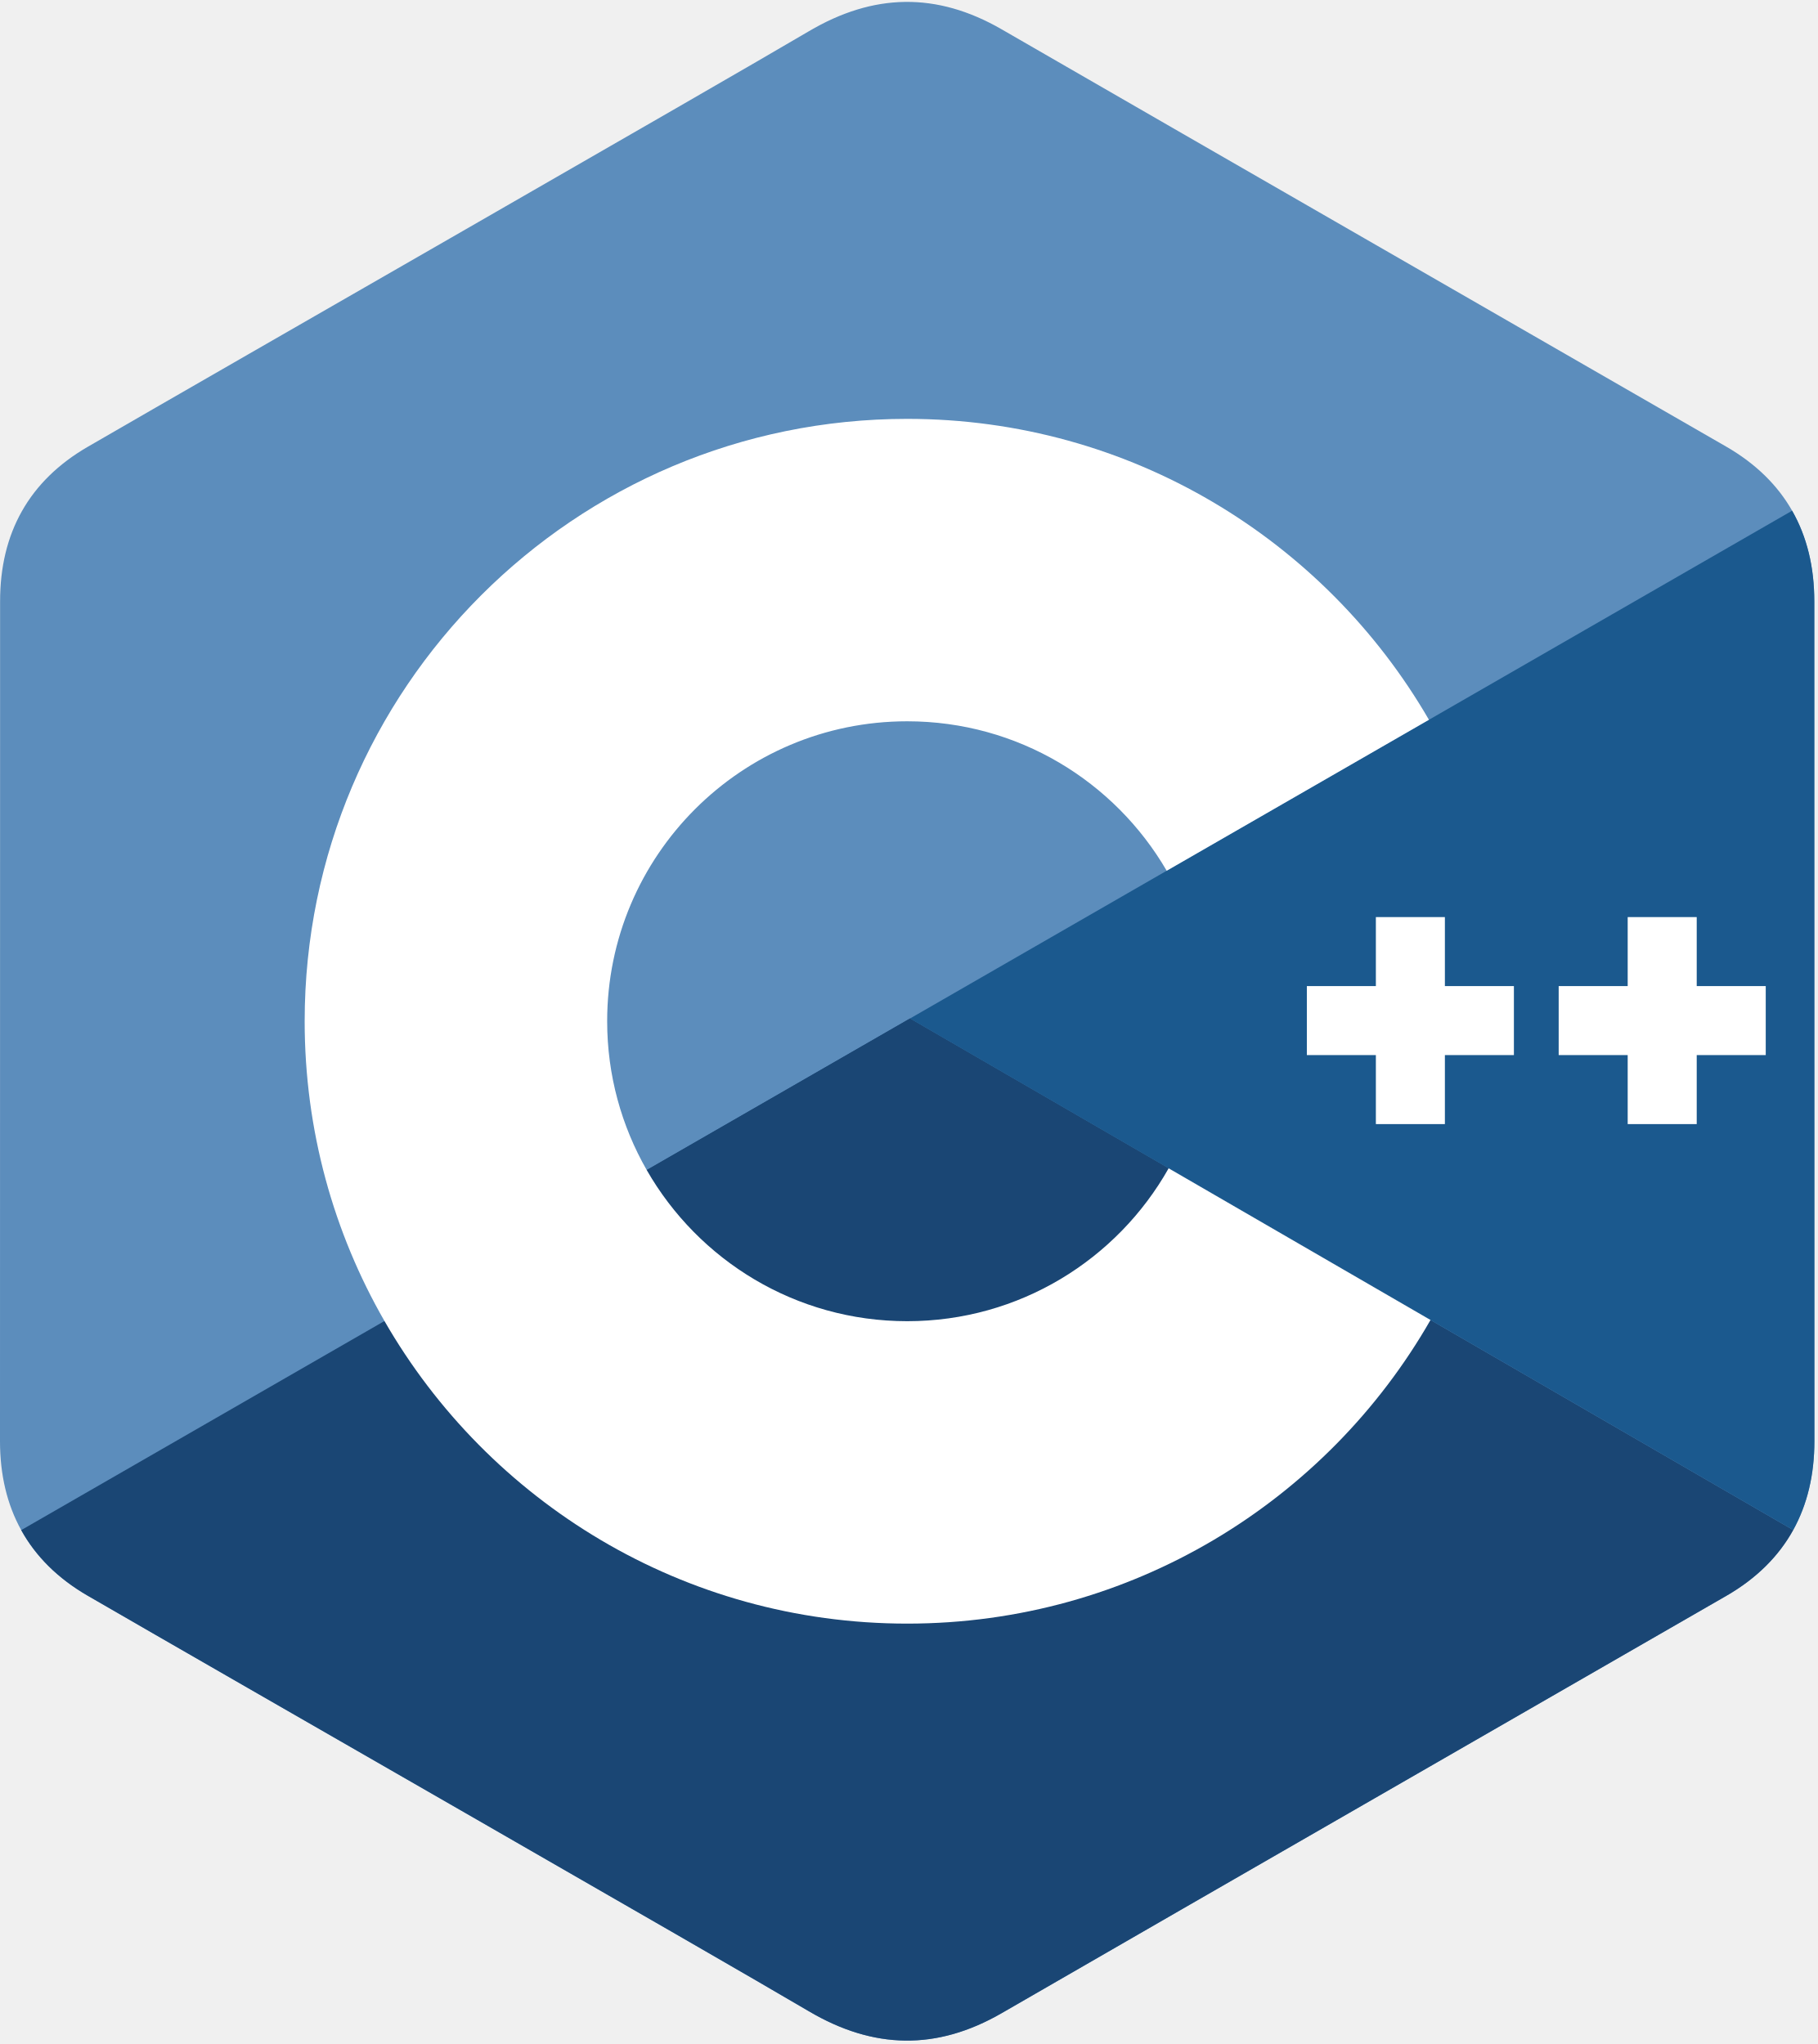
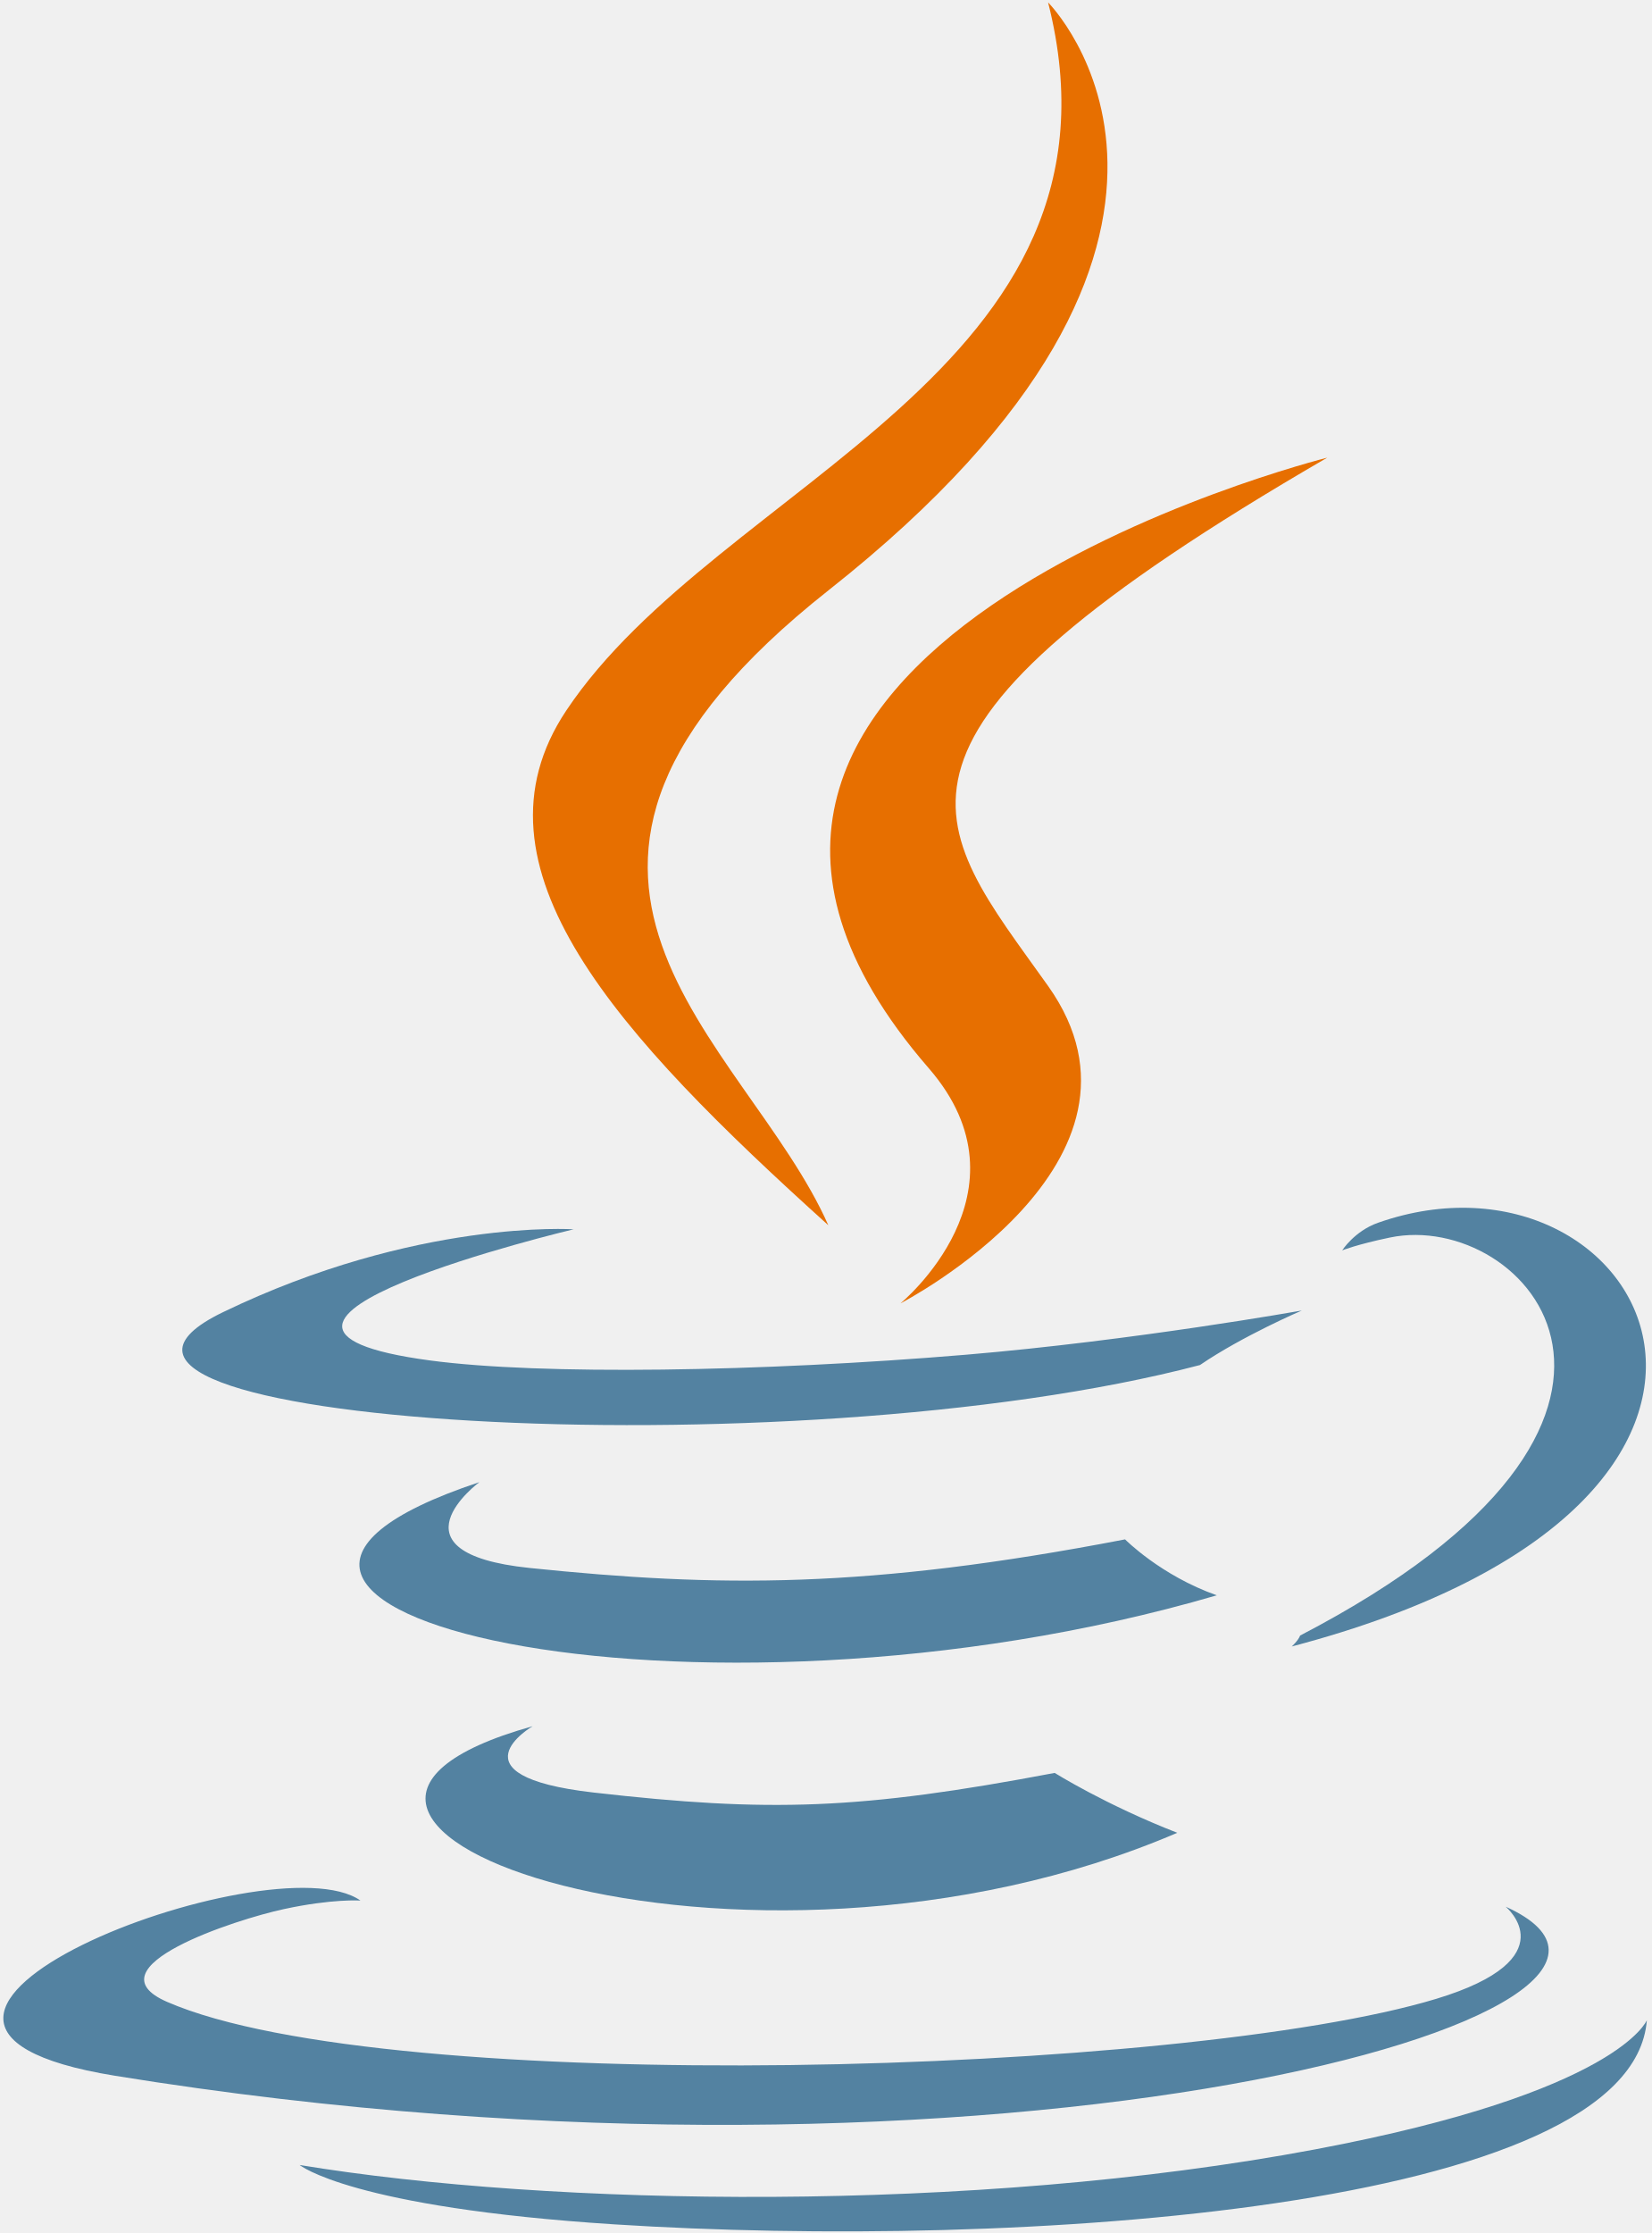
- <svg xmlns="http://www.w3.org/2000/svg" width="256px" height="288px" viewBox="0 0 256 288" version="1.1" preserveAspectRatio="xMidYMid">
+ <svg xmlns="http://www.w3.org/2000/svg" width="256px" height="346px" viewBox="0 0 256 346" version="1.1" preserveAspectRatio="xMidYMid">
  <g>
-     <path d="M255.569,84.72 C255.567,79.89 254.534,75.622 252.445,71.959 C250.393,68.357 247.32,65.338 243.198,62.951 C209.173,43.332 175.115,23.773 141.101,4.134 C131.931,-1.16 123.04,-0.967 113.938,4.403 C100.395,12.39 32.59,51.237 12.385,62.94 C4.064,67.757 0.015,75.129 0.013,84.711 C0,124.166 0.013,163.62 0,203.076 C0.002,207.8 0.991,211.985 2.988,215.593 C5.041,219.304 8.157,222.406 12.374,224.847 C32.58,236.55 100.394,275.394 113.934,283.383 C123.04,288.756 131.931,288.948 141.104,283.652 C175.119,264.012 209.179,244.454 243.209,224.835 C247.426,222.395 250.542,219.291 252.595,215.583 C254.589,211.975 255.58,207.79 255.582,203.065 C255.582,203.065 255.582,124.176 255.569,84.72" fill="#5C8DBC" />
-     <path d="M128.182,143.509 L2.988,215.593 C5.041,219.304 8.157,222.406 12.374,224.847 C32.58,236.55 100.394,275.394 113.934,283.383 C123.04,288.756 131.931,288.948 141.104,283.652 C175.119,264.012 209.179,244.454 243.209,224.835 C247.426,222.395 250.542,219.291 252.595,215.583 L128.182,143.509" fill="#1A4674" />
-     <path d="M91.101,164.861 C98.386,177.579 112.081,186.157 127.791,186.157 C143.598,186.157 157.371,177.47 164.619,164.616 L128.182,143.509 L91.101,164.861" fill="#1A4674" />
-     <path d="M255.569,84.72 C255.567,79.89 254.534,75.622 252.445,71.959 L128.182,143.509 L252.595,215.583 C254.589,211.975 255.58,207.79 255.582,203.065 C255.582,203.065 255.582,124.176 255.569,84.72" fill="#1B598E" />
-     <path d="M248.728,148.661 L239.006,148.661 L239.006,158.385 L229.282,158.385 L229.282,148.661 L219.561,148.661 L219.561,138.94 L229.282,138.94 L229.282,129.218 L239.006,129.218 L239.006,138.94 L248.728,138.94 L248.728,148.661" fill="#FFFFFF" />
-     <path d="M213.253,148.661 L203.532,148.661 L203.532,158.385 L193.81,158.385 L193.81,148.661 L184.088,148.661 L184.088,138.94 L193.81,138.94 L193.81,129.218 L203.532,129.218 L203.532,138.94 L213.253,138.94 L213.253,148.661" fill="#FFFFFF" />
-     <path d="M164.619,164.616 C157.371,177.47 143.598,186.157 127.791,186.157 C112.081,186.157 98.386,177.579 91.101,164.861 C87.562,158.681 85.527,151.526 85.527,143.893 C85.527,120.552 104.45,101.63 127.791,101.63 C143.4,101.63 157.023,110.101 164.344,122.689 L201.285,101.417 C186.602,76.071 159.189,59.019 127.791,59.019 C80.915,59.019 42.916,97.019 42.916,143.893 C42.916,159.271 47.007,173.692 54.157,186.131 C68.803,211.611 96.294,228.768 127.791,228.768 C159.346,228.768 186.88,211.542 201.505,185.987 L164.619,164.616" fill="#FFFFFF" />
+     <path d="M82.554,267.473 C82.554,267.473 69.356,275.148 91.947,277.745 C119.316,280.867 133.303,280.42 163.464,274.711 C163.464,274.711 171.393,279.683 182.467,283.99 C114.856,312.967 29.448,282.311 82.554,267.473" fill="#5382A1" />
+     <path d="M74.292,229.659 C74.292,229.659 59.489,240.617 82.097,242.955 C111.333,245.971 134.421,246.218 174.373,238.525 C174.373,238.525 179.899,244.127 188.588,247.191 C106.841,271.095 15.79,249.076 74.292,229.659" fill="#5382A1" />
+     <path d="M143.942,165.515 C160.601,184.695 139.565,201.955 139.565,201.955 C139.565,201.955 181.866,180.118 162.439,152.772 C144.295,127.271 130.38,114.6 205.707,70.914 C205.707,70.914 87.469,100.444 143.942,165.515" fill="#E76F00" />
+     <path d="M233.364,295.442 C233.364,295.442 243.131,303.489 222.607,309.715 C183.581,321.538 60.175,325.108 25.893,310.186 C13.57,304.825 36.68,297.385 43.949,295.824 C51.53,294.18 55.863,294.487 55.863,294.487 C42.158,284.832 -32.72,313.444 17.829,321.637 C155.682,343.993 269.121,311.571 233.364,295.442" fill="#5382A1" />
+     <path d="M88.901,190.48 C88.901,190.48 26.129,205.389 66.672,210.803 C83.79,213.095 117.915,212.577 149.702,209.913 C175.68,207.722 201.765,203.063 201.765,203.063 C201.765,203.063 192.605,206.986 185.978,211.511 C122.234,228.276 -0.908,220.477 34.543,203.328 C64.524,188.836 88.901,190.48 88.901,190.48" fill="#5382A1" />
+     <path d="M201.506,253.422 C266.305,219.75 236.345,187.392 215.433,191.751 C210.307,192.818 208.022,193.743 208.022,193.743 C208.022,193.743 209.925,190.762 213.559,189.472 C254.929,174.927 286.746,232.369 200.204,255.119 C200.204,255.12 201.207,254.224 201.506,253.422" fill="#5382A1" />
+     <path d="M162.439,0.371 C162.439,0.371 198.326,36.27 128.402,91.472 C72.331,135.754 115.616,161.002 128.379,189.849 C95.649,160.318 71.63,134.323 87.744,110.128 C111.395,74.613 176.918,57.394 162.439,0.371" fill="#E76F00" />
+     <path d="M95.268,344.665 C157.467,348.647 252.98,342.456 255.242,313.026 C255.242,313.026 250.894,324.183 203.838,333.043 C150.75,343.033 85.274,341.867 46.439,335.464 C46.44,335.463 54.389,342.044 95.268,344.665" fill="#5382A1" />
  </g>
</svg>
